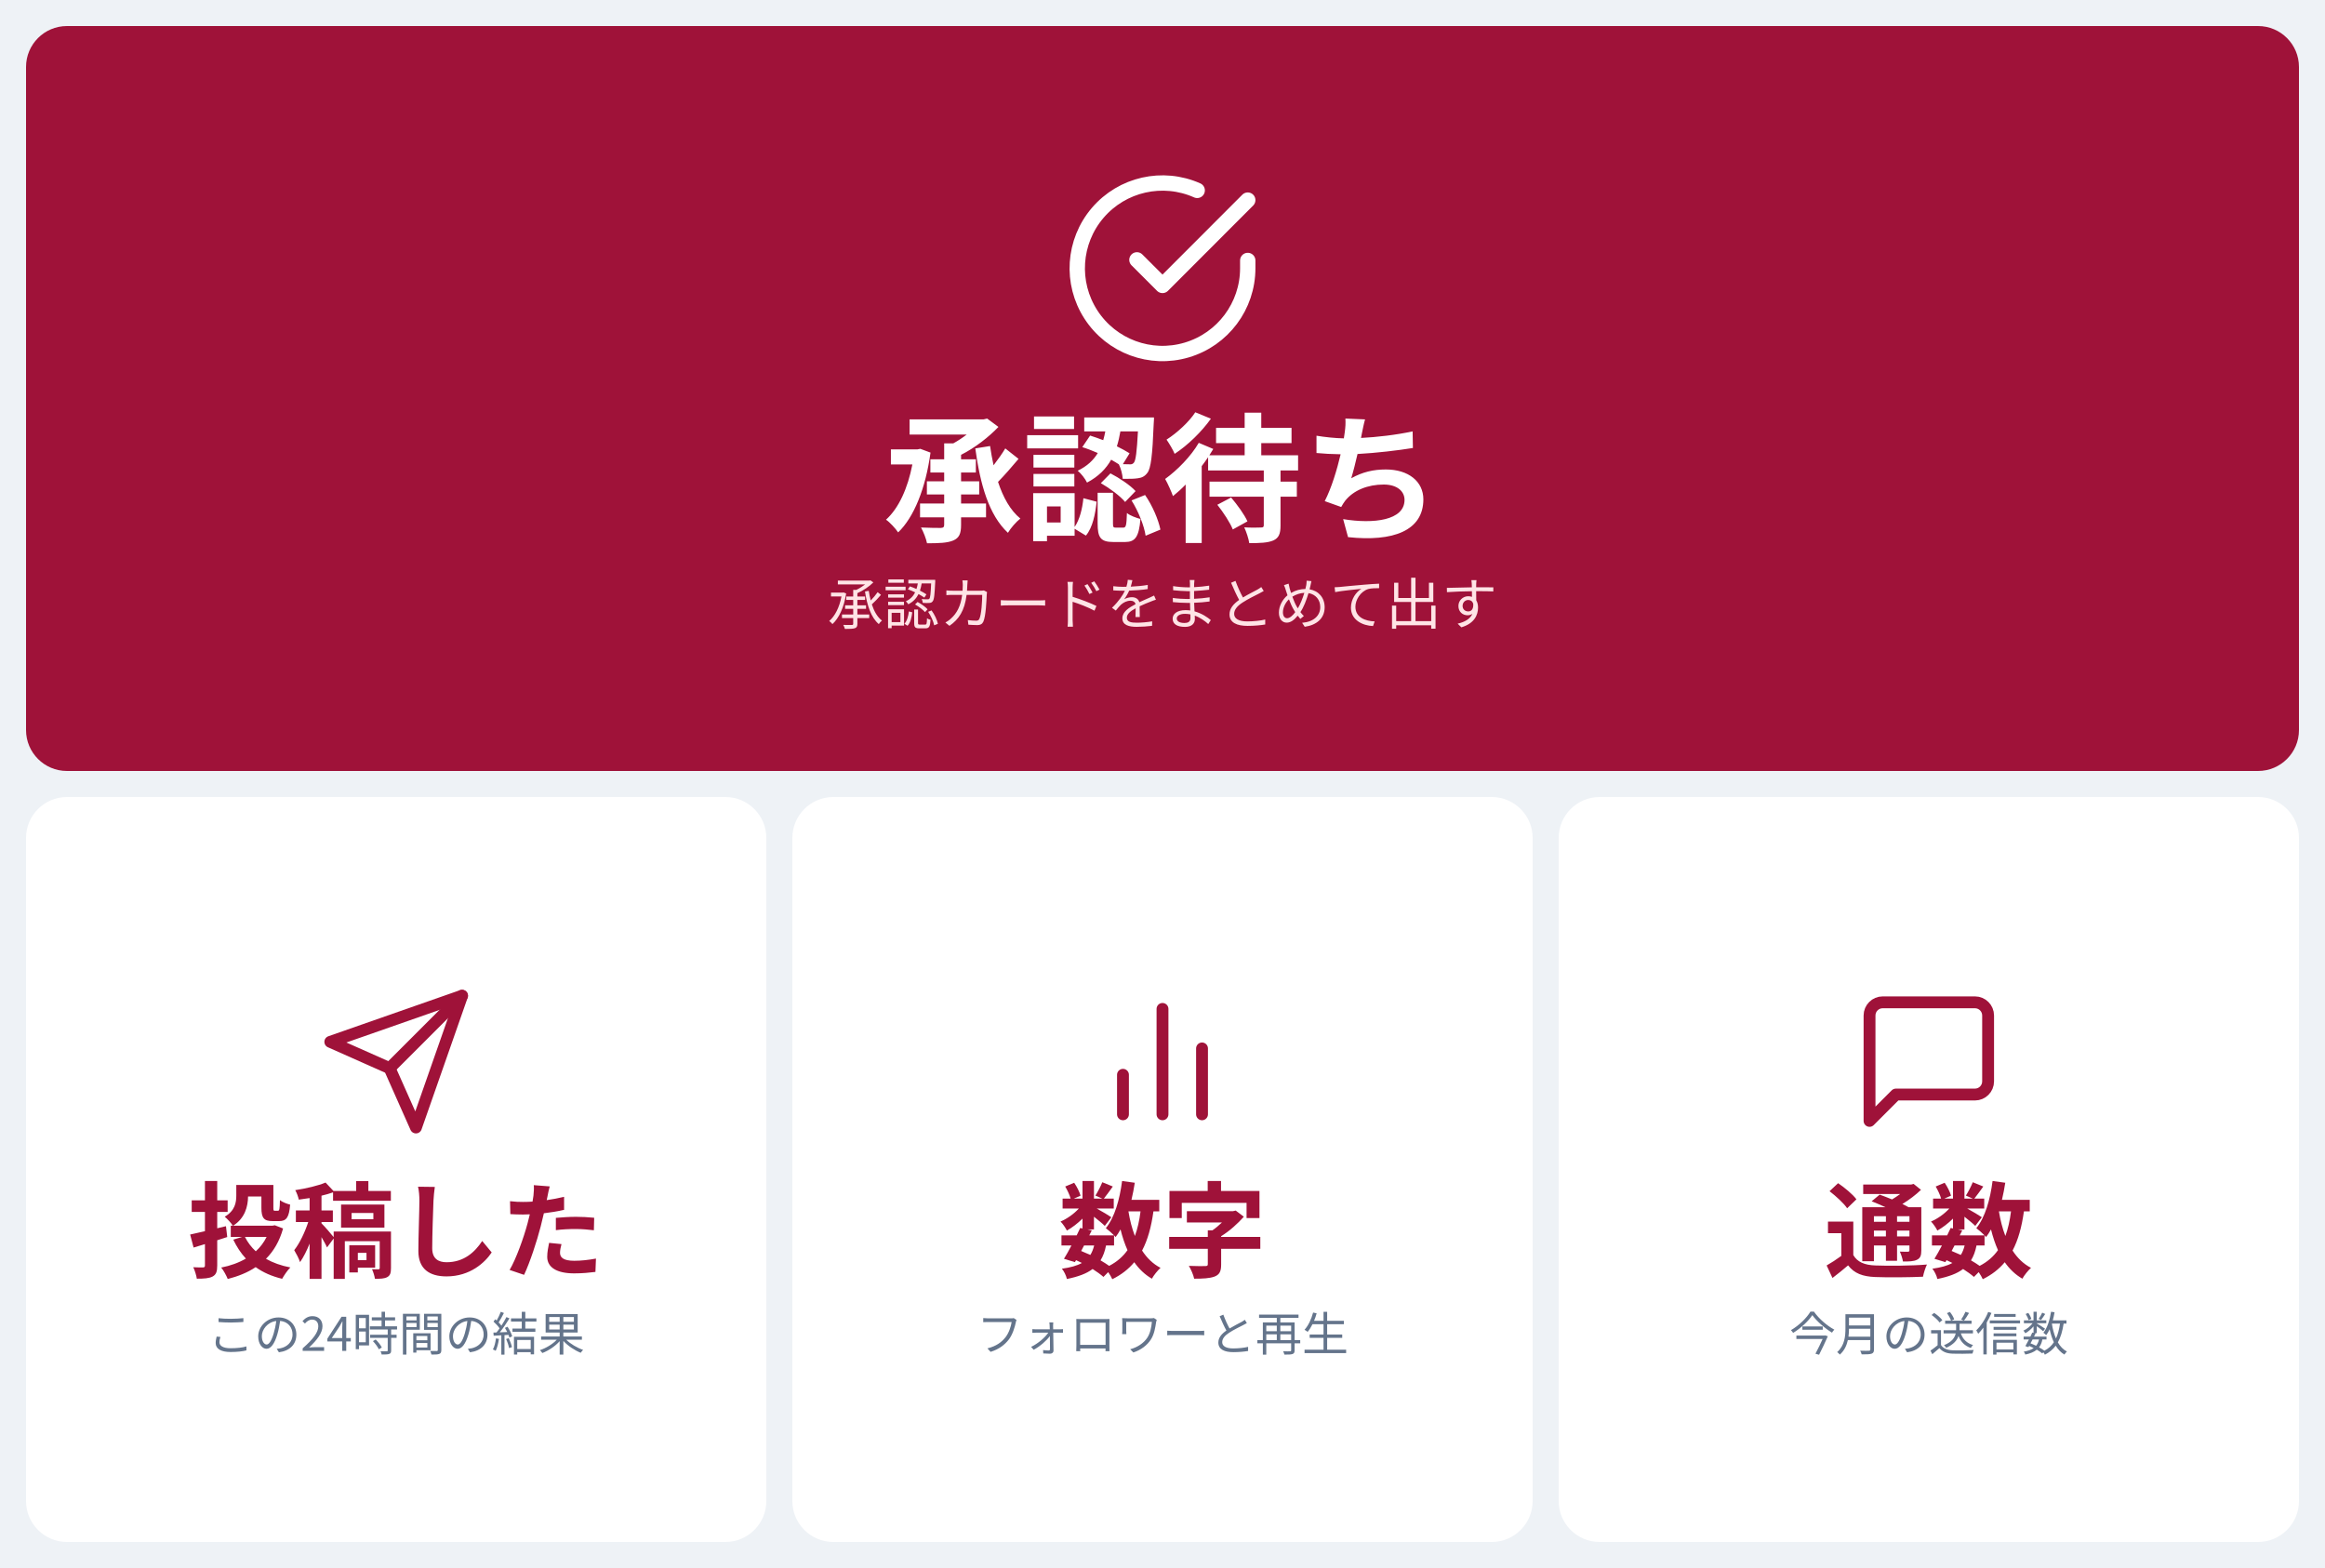
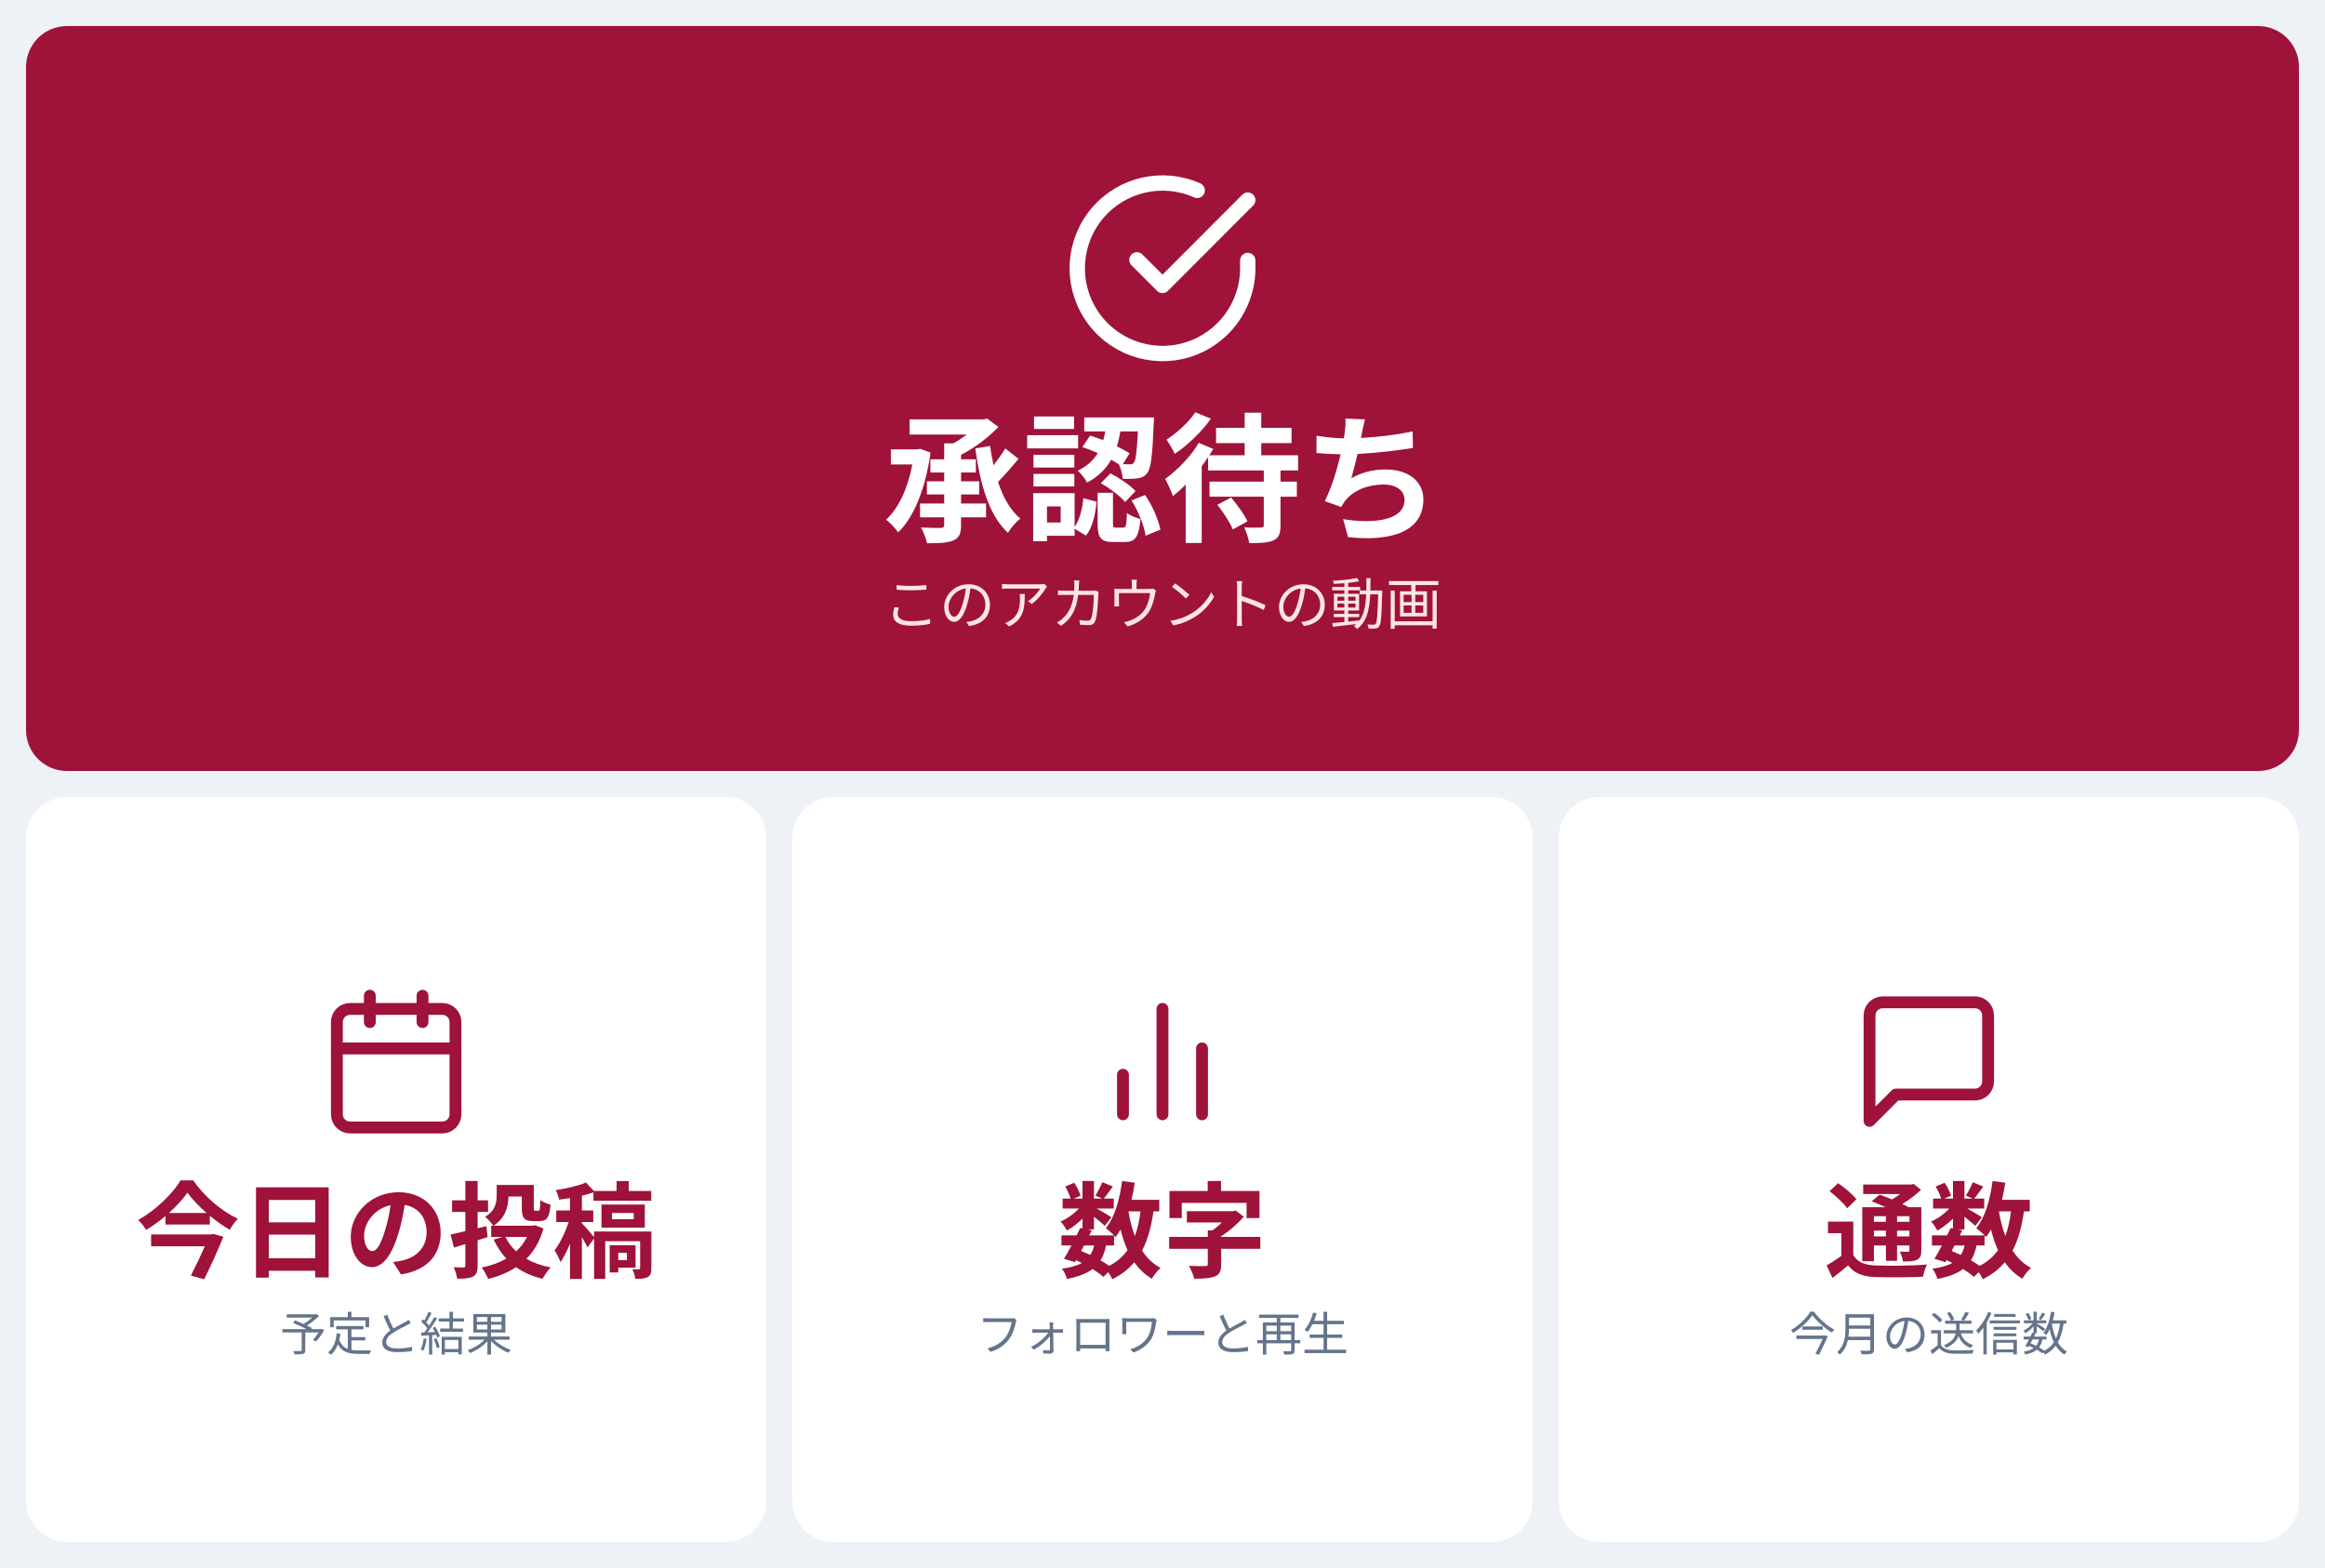
<svg xmlns="http://www.w3.org/2000/svg" width="2500" height="1686" viewBox="0 0 2500 1686">
  <rect width="2500" height="1686" fill="#EEF2F6" />
  <rect x="28" y="28" width="2444" height="801" rx="44" fill="#9F1239" />
  <g transform="translate(1140 178.5) scale(9.166667)" fill="none" stroke="#FFFFFF" stroke-width="1.8" stroke-linecap="round" stroke-linejoin="round">
    <path d="M22 11.08V12a10 10 0 1 1-5.93-9.14" />
    <polyline points="22 4 12 14.01 9 11.01" />
  </g>
  <text x="1250" y="570.5" font-family="Noto Sans CJK JP, Noto Sans JP, sans-serif" font-weight="900" font-size="150" fill="#FFFFFF" text-anchor="middle">承認待ち</text>
-   <text x="1250" y="671.3" font-family="Noto Sans CJK JP, Noto Sans JP, sans-serif" font-weight="500" font-size="60" fill="#FFE4E6" text-anchor="middle">承認カードをまとめて出す</text>
+   <text x="1250" y="671.3" font-family="Noto Sans CJK JP, Noto Sans JP, sans-serif" font-weight="500" font-size="60" fill="#FFE4E6" text-anchor="middle">このアカウントの動画</text>
  <rect x="28" y="857" width="796" height="801" rx="44" fill="#FFFFFF" />
  <g transform="translate(341 1056.5) scale(7.083333)" fill="none" stroke="#9F1239" stroke-width="1.8" stroke-linecap="round" stroke-linejoin="round">
-     <line x1="22" y1="2" x2="11" y2="13" />
-     <polygon points="22 2 15 22 11 13 2 9 22 2" />
+     <rect x="3" y="4" width="18" height="18" rx="2" ry="2" />
+     <line x1="16" y1="2" x2="16" y2="6" />
+     <line x1="8" y1="2" x2="8" y2="6" />
+     <line x1="3" y1="10" x2="21" y2="10" />
  </g>
-   <text x="426" y="1365.06" font-family="Noto Sans CJK JP, Noto Sans JP, sans-serif" font-weight="900" font-size="112" fill="#9F1239" text-anchor="middle">投稿した</text>
-   <text x="426" y="1452.5" font-family="Noto Sans CJK JP, Noto Sans JP, sans-serif" font-weight="500" font-size="50" fill="#64748B" text-anchor="middle">この24時間の結果</text>
+   <text x="426" y="1365.06" font-family="Noto Sans CJK JP, Noto Sans JP, sans-serif" font-weight="900" font-size="112" fill="#9F1239" text-anchor="middle">今日の投稿</text>
+   <text x="426" y="1452.5" font-family="Noto Sans CJK JP, Noto Sans JP, sans-serif" font-weight="500" font-size="50" fill="#64748B" text-anchor="middle">予定と結果</text>
  <rect x="852" y="857" width="796" height="801" rx="44" fill="#FFFFFF" />
  <g transform="translate(1165 1056.5) scale(7.083333)" fill="none" stroke="#9F1239" stroke-width="1.8" stroke-linecap="round" stroke-linejoin="round">
    <line x1="18" y1="20" x2="18" y2="10" />
    <line x1="12" y1="20" x2="12" y2="4" />
    <line x1="6" y1="20" x2="6" y2="14" />
  </g>
  <text x="1250" y="1365.06" font-family="Noto Sans CJK JP, Noto Sans JP, sans-serif" font-weight="900" font-size="112" fill="#9F1239" text-anchor="middle">数字</text>
  <text x="1250" y="1452.5" font-family="Noto Sans CJK JP, Noto Sans JP, sans-serif" font-weight="500" font-size="50" fill="#64748B" text-anchor="middle">フォロワーと再生</text>
  <rect x="1676" y="857" width="796" height="801" rx="44" fill="#FFFFFF" />
  <g transform="translate(1989 1056.5) scale(7.083333)" fill="none" stroke="#9F1239" stroke-width="1.8" stroke-linecap="round" stroke-linejoin="round">
    <path d="M21 15a2 2 0 0 1-2 2H7l-4 4V5a2 2 0 0 1 2-2h14a2 2 0 0 1 2 2z" />
  </g>
  <text x="2074" y="1365.06" font-family="Noto Sans CJK JP, Noto Sans JP, sans-serif" font-weight="900" font-size="112" fill="#9F1239" text-anchor="middle">通数</text>
  <text x="2074" y="1452.5" font-family="Noto Sans CJK JP, Noto Sans JP, sans-serif" font-weight="500" font-size="50" fill="#64748B" text-anchor="middle">今月の送信数</text>
</svg>
